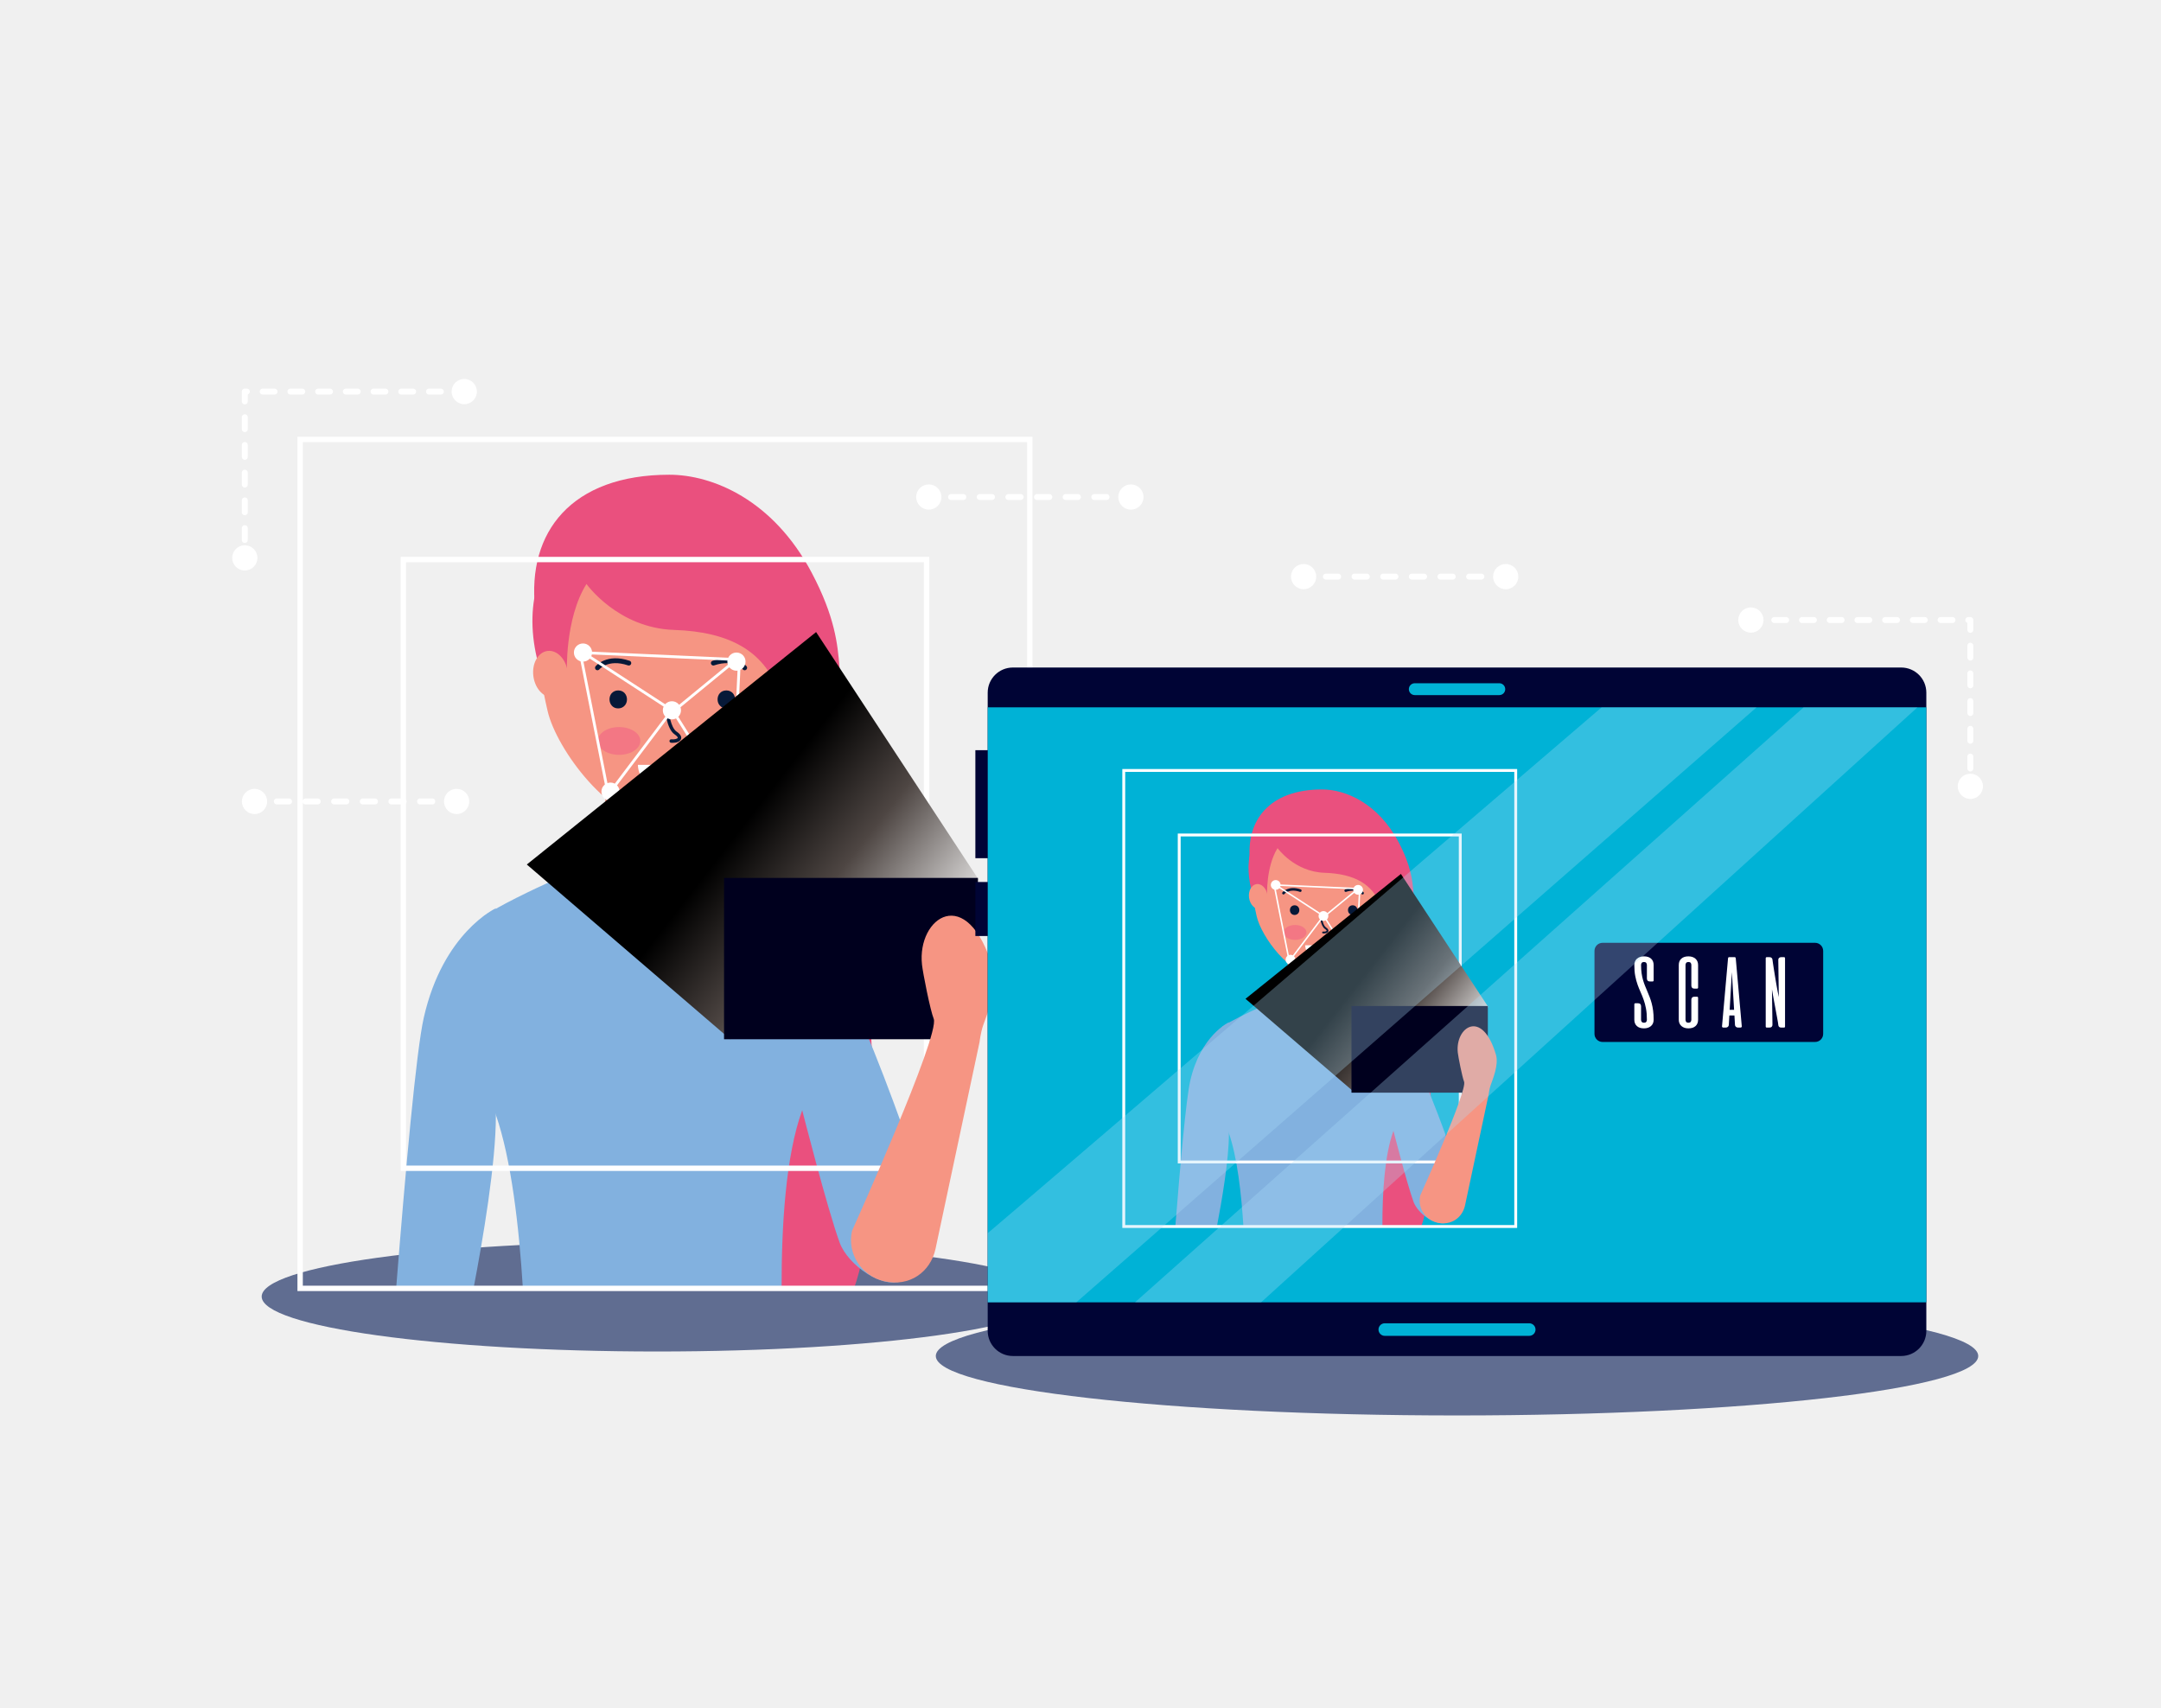
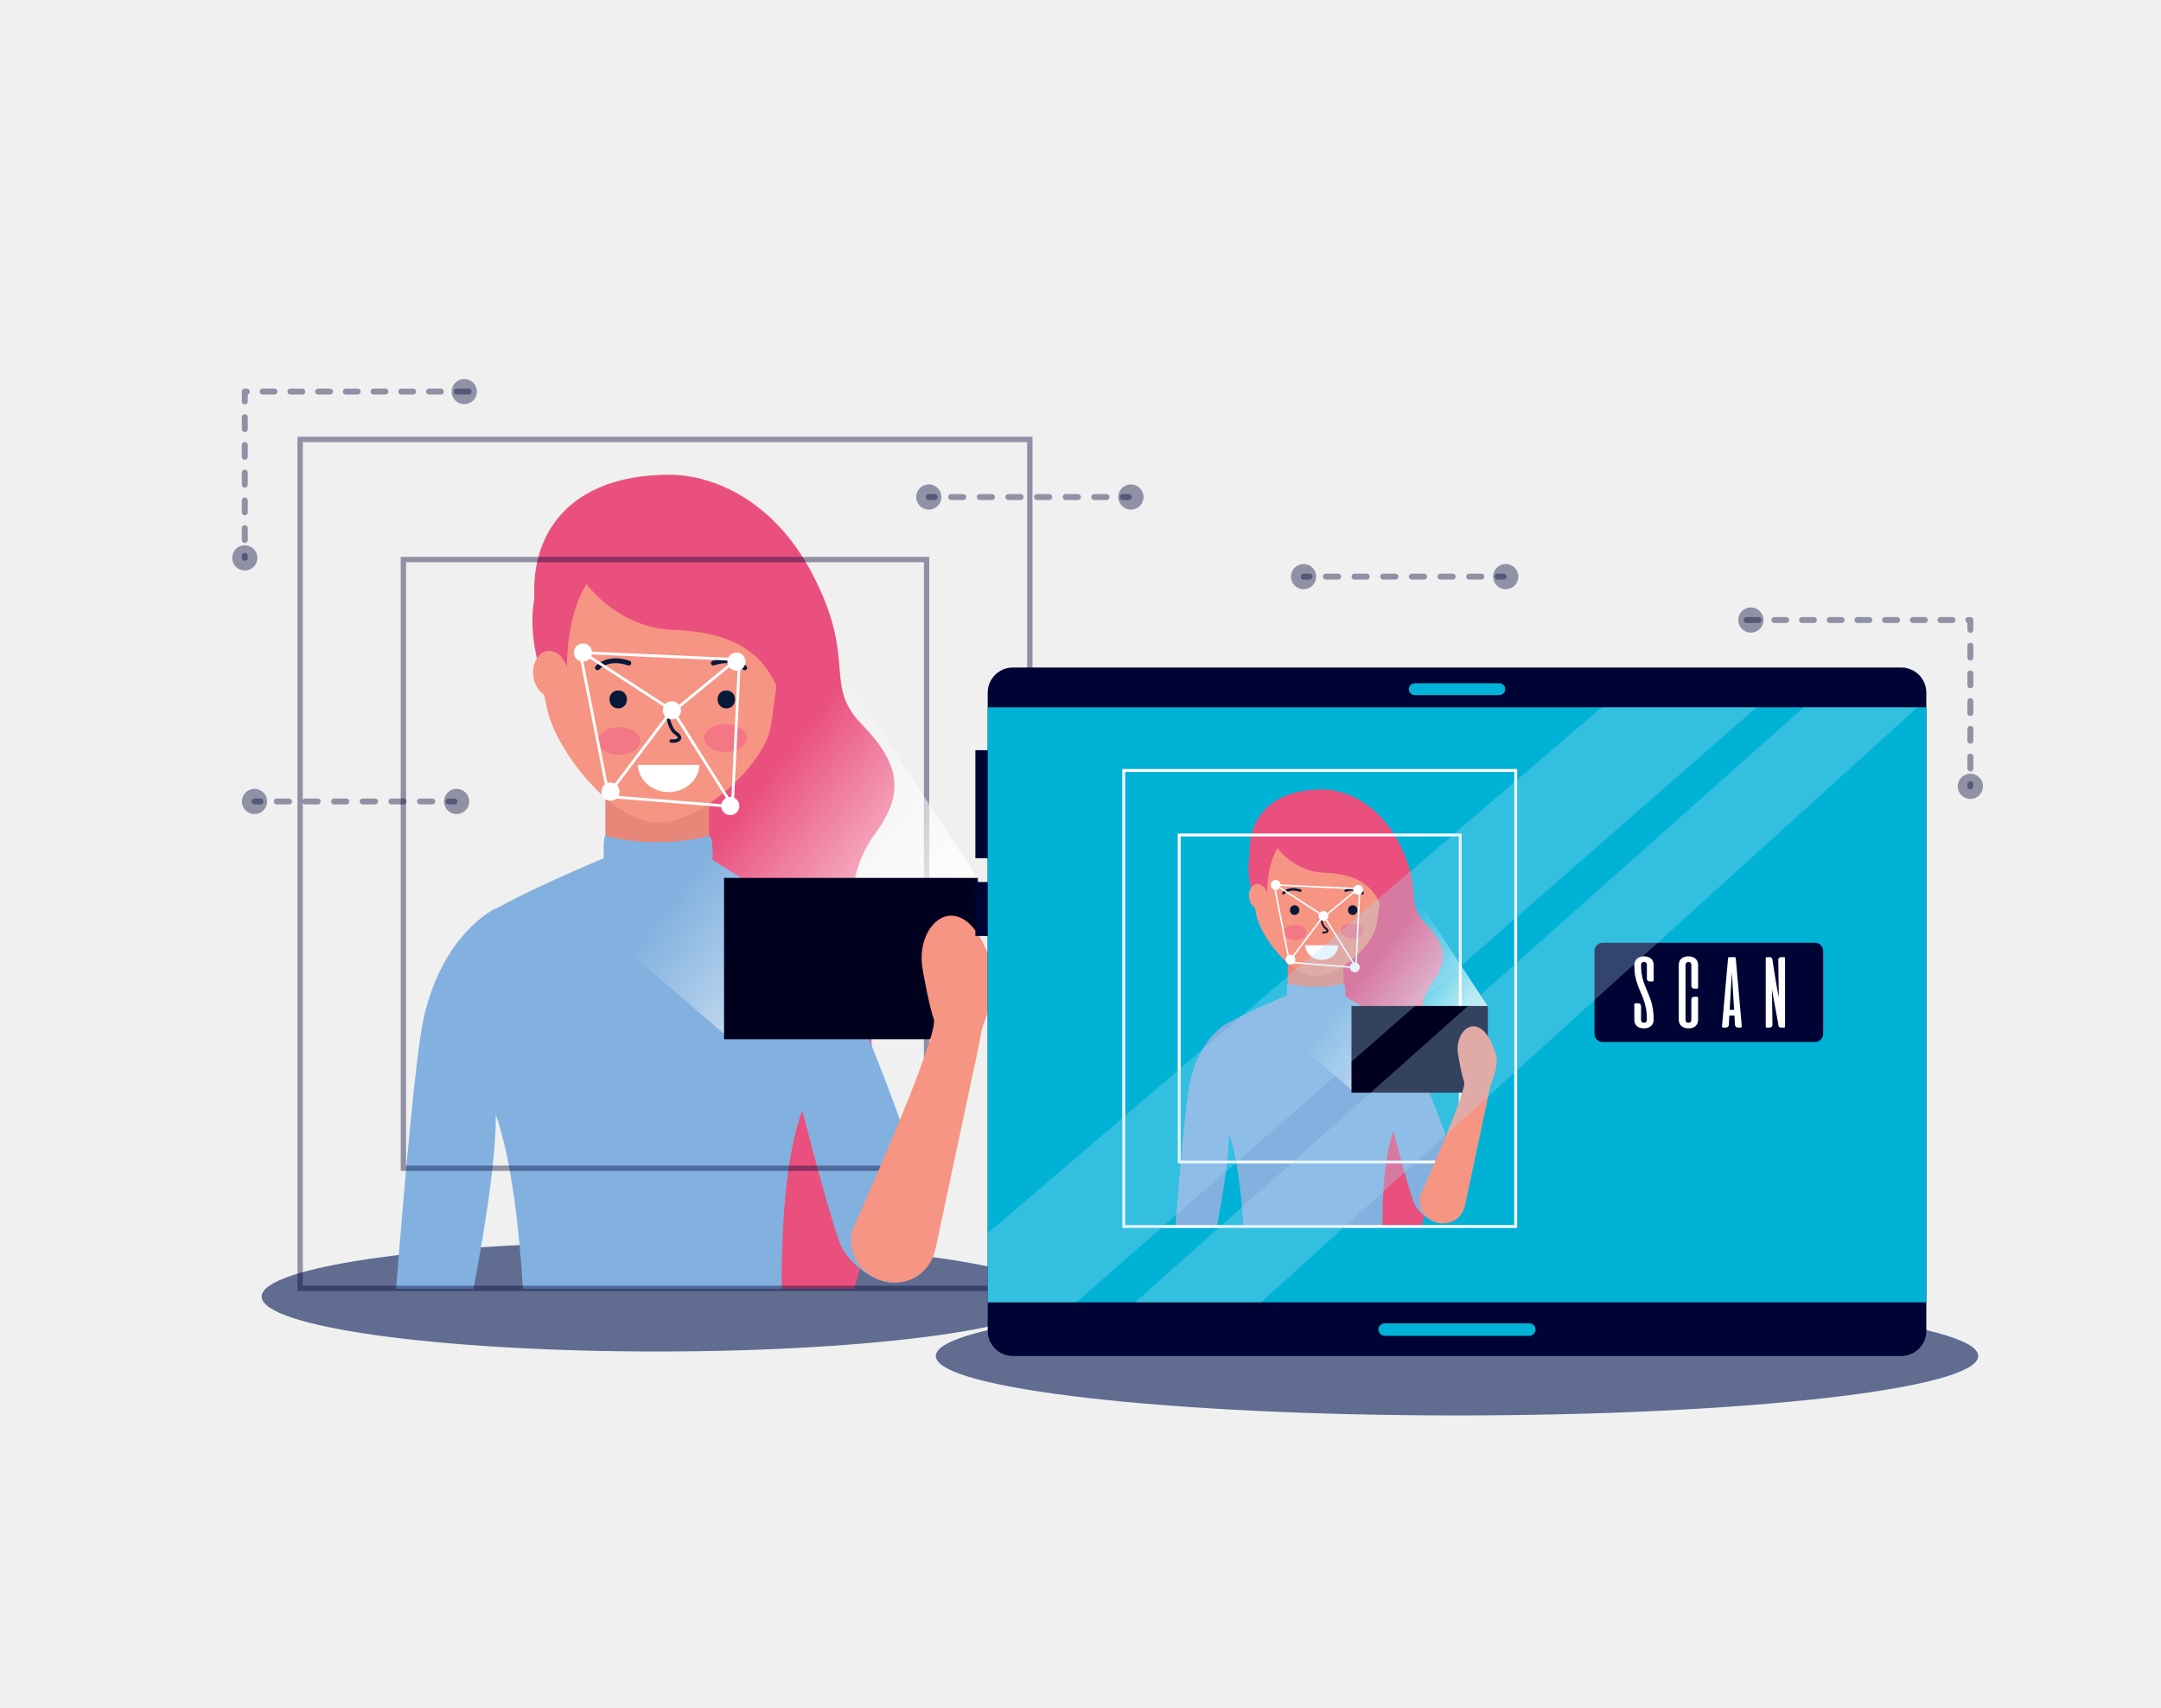
<svg xmlns="http://www.w3.org/2000/svg" width="467" height="369" viewBox="0 0 467 369" fill="none">
  <path d="M427.502 293.047C427.502 300.142 377.074 305.894 314.867 305.894C252.659 305.894 202.23 300.142 202.23 293.047C202.23 285.952 252.659 280.2 314.867 280.2C377.074 280.2 427.502 285.952 427.502 293.047Z" fill="#606D91" />
  <path d="M227.497 280.2C227.497 286.757 189.229 292.073 142.024 292.073C94.82 292.073 56.551 286.758 56.551 280.2C56.551 273.642 94.82 268.327 142.024 268.327C189.23 268.327 227.497 273.643 227.497 280.2Z" fill="#606D91" />
  <path d="M118.666 146.989C122.44 164.739 132.049 167.672 132.049 167.672L132.054 176.267C132.054 176.267 141.44 252.84 166.084 278.549H184.51C191.321 260.085 188.461 212.389 186.137 207.16C183.112 200.349 182.737 188.862 189.043 180.286C195.346 171.71 194.844 165.402 186.266 156.576C177.691 147.746 185.483 142.839 175.418 123.783C167.096 108.017 153.986 102.595 144.648 102.595C123.46 102.595 113.863 115.033 115.642 131.475C116.139 136.129 118.018 143.943 118.666 146.989Z" fill="#EA507E" />
  <path d="M202.106 264.297C202.593 269.313 201.684 273.415 195.324 276.643C190.823 278.925 183.197 273.3 181.461 268.565C178.798 261.294 173.361 239.939 173.361 239.939C172.869 238.353 174.004 197.263 175.057 198.803C186.985 216.224 202.106 264.297 202.106 264.297Z" fill="#82B1DF" />
  <path d="M113.004 278.548H168.908C168.87 264.657 169.83 249.63 173.357 239.94C182.813 213.975 174.472 197.626 174.472 197.626C166.948 194.282 153.226 185.334 153.226 185.334H130.815C130.815 185.334 111.552 193.3 104.587 197.974C104.587 197.974 97.06 211.809 107.156 240.916C110.493 250.532 112.172 265.065 113.004 278.548Z" fill="#82B1DF" />
  <path d="M130.816 185.333L141.823 195.829L153.228 185.333V166.577H130.816V185.333Z" fill="#E78779" />
  <path d="M118.339 153.649C120.271 161.995 131.956 177.784 142.487 177.784C151.534 177.784 166.089 164.65 166.723 155.988C166.723 155.988 168.98 140.519 169.299 135.319C170.256 119.93 155.867 107.413 142.486 107.413C129.094 107.413 114.193 119.94 115.287 135.319C115.655 140.529 117.163 148.566 118.339 153.649Z" fill="#F69583" />
  <path d="M102.308 278.548C104.296 268.212 107.204 251.274 107.159 240.916C107.045 214.507 107.159 196.284 107.159 196.284C107.159 196.284 95.746 201.5 91.578 219.939C89.947 227.152 87.633 252.834 85.598 278.549H102.308V278.548Z" fill="#82B1DF" />
  <path d="M145.367 160.536C145.254 160.536 145.129 160.528 145.015 160.522C144.815 160.498 144.652 160.321 144.679 160.118C144.696 159.915 144.858 159.744 145.086 159.777C145.834 159.85 146.402 159.633 146.463 159.467C146.496 159.396 146.421 159.139 145.802 158.719C143.936 157.451 143.721 153.035 143.707 152.853C143.704 152.648 143.861 152.474 144.07 152.462C144.285 152.454 144.445 152.614 144.453 152.815C144.504 153.989 144.924 157.228 146.215 158.106C147.036 158.654 147.352 159.199 147.168 159.716C146.957 160.3 146.16 160.536 145.367 160.536Z" fill="#071938" />
  <path d="M156.976 149.208C157.533 149.208 158.037 149.433 158.397 149.836C158.693 150.196 158.845 150.65 158.845 151.14C158.845 152.106 158.198 153.095 156.976 153.095C156.391 153.095 155.887 152.865 155.538 152.456C155.233 152.105 155.07 151.647 155.07 151.14C155.069 150.183 155.717 149.208 156.976 149.208Z" fill="#071938" />
  <path d="M133.586 149.208C133.027 149.208 132.525 149.433 132.165 149.836C131.869 150.196 131.715 150.65 131.715 151.14C131.715 152.106 132.363 153.095 133.586 153.095C134.17 153.095 134.674 152.865 135.023 152.456C135.33 152.105 135.493 151.647 135.493 151.14C135.492 150.183 134.844 149.208 133.586 149.208Z" fill="#071938" />
  <path d="M129.117 144.319C129.117 144.319 131.212 141.72 135.887 143.299" stroke="#071938" stroke-width="1.052" stroke-miterlimit="10" stroke-linecap="round" stroke-linejoin="round" />
  <path d="M160.924 144.319C160.924 144.319 158.83 141.72 154.156 143.299" stroke="#071938" stroke-width="1.052" stroke-miterlimit="10" stroke-linecap="round" stroke-linejoin="round" />
  <path d="M152.191 159.498C152.191 161.161 154.243 162.504 156.788 162.504C159.326 162.504 161.38 161.161 161.38 159.498C161.38 157.842 159.326 156.499 156.788 156.499C154.242 156.499 152.191 157.842 152.191 159.498Z" fill="#F37784" />
  <path d="M129.184 160.132C129.184 161.789 131.243 163.131 133.784 163.131C136.321 163.131 138.376 161.79 138.376 160.132C138.376 158.468 136.321 157.126 133.784 157.126C131.242 157.126 129.184 158.468 129.184 160.132Z" fill="#F37784" />
  <path d="M151.137 165.297C151.032 168.553 148.101 171.174 144.491 171.174C140.879 171.174 137.947 168.553 137.848 165.297H151.137Z" fill="white" />
  <path d="M116.026 142.244C116.026 142.244 119.919 140.653 122.514 145.432C122.514 145.432 122.01 133.749 126.741 126.203C126.741 126.203 133.497 135.733 145.657 136.132C157.817 136.53 164.938 140.791 168.149 149.144C168.149 149.144 173.876 136.702 168.149 123.375C162.995 111.386 149.596 105.225 141.064 105.547C132.532 105.872 110.161 116.974 116.026 142.244Z" fill="#EA507E" />
  <path d="M115.269 146.173C115.648 148.932 117.609 150.941 119.65 150.665C121.7 150.38 123.051 147.923 122.678 145.164C122.303 142.41 120.347 140.4 118.301 140.678C116.256 140.954 114.896 143.415 115.269 146.173Z" fill="#F69583" />
  <path d="M130.819 197.284H153.23C153.23 197.284 154.998 180.641 153.23 180.641C153.23 180.641 142.816 183.708 130.819 180.641C129.944 180.417 130.819 197.284 130.819 197.284Z" fill="#82B1DF" />
-   <path d="M127.951 141.02C127.951 142.105 127.072 142.984 125.989 142.984C124.902 142.984 124.023 142.105 124.023 141.02C124.023 139.935 124.902 139.057 125.989 139.057C127.072 139.056 127.951 139.935 127.951 141.02Z" fill="white" />
-   <path d="M147.167 153.508C147.167 154.593 146.288 155.471 145.202 155.471C144.119 155.471 143.238 154.593 143.238 153.508C143.238 152.423 144.119 151.544 145.202 151.544C146.288 151.544 147.167 152.423 147.167 153.508Z" fill="white" />
-   <path d="M161.114 142.983C161.114 144.068 160.234 144.947 159.149 144.947C158.066 144.947 157.184 144.068 157.184 142.983C157.184 141.899 158.066 141.019 159.149 141.019C160.234 141.02 161.114 141.899 161.114 142.983Z" fill="white" />
-   <path d="M133.898 171.087C133.898 172.172 133.018 173.051 131.934 173.051C130.847 173.051 129.969 172.172 129.969 171.087C129.969 170.002 130.847 169.123 131.934 169.123C133.018 169.123 133.898 170.002 133.898 171.087Z" fill="white" />
-   <path d="M159.776 174.184C159.776 175.269 158.897 176.147 157.813 176.147C156.729 176.147 155.848 175.268 155.848 174.184C155.848 173.099 156.729 172.221 157.813 172.221C158.897 172.221 159.776 173.098 159.776 174.184Z" fill="white" />
+   <path d="M125.989 139.557L125.99 139.557C126.796 139.556 127.451 140.211 127.451 141.02C127.451 141.829 126.796 142.484 125.989 142.484C125.178 142.484 124.523 141.828 124.523 141.02C124.523 140.212 125.178 139.557 125.989 139.557Z" fill="white" stroke="white" />
+   <path d="M146.667 153.508C146.667 154.316 146.013 154.971 145.202 154.971C144.395 154.971 143.738 154.316 143.738 153.508C143.738 152.699 144.395 152.044 145.202 152.044C146.012 152.044 146.667 152.699 146.667 153.508Z" fill="white" stroke="white" />
+   <path d="M160.614 142.983C160.614 143.791 159.958 144.447 159.149 144.447C158.341 144.447 157.684 143.791 157.684 142.983C157.684 142.176 158.341 141.519 159.148 141.519C159.958 141.52 160.614 142.176 160.614 142.983Z" fill="white" stroke="white" />
+   <path d="M133.398 171.087C133.398 171.895 132.742 172.551 131.934 172.551C131.123 172.551 130.469 171.896 130.469 171.087C130.469 170.278 131.123 169.623 131.934 169.623C132.742 169.623 133.398 170.278 133.398 171.087Z" fill="white" stroke="white" />
+   <path d="M159.276 174.184C159.276 174.993 158.621 175.647 157.813 175.647C157.004 175.647 156.348 174.991 156.348 174.184C156.348 173.376 157.004 172.721 157.813 172.721C158.621 172.721 159.276 173.374 159.276 174.184Z" fill="white" stroke="white" />
  <path d="M131.933 171.087L145.202 153.508L125.988 141.02" stroke="white" stroke-width="0.604" stroke-miterlimit="10" />
  <path d="M146.109 154.716L158.32 174.184" stroke="white" stroke-width="0.604" stroke-miterlimit="10" />
  <path d="M158.32 173.19L159.779 142.983" stroke="white" stroke-width="0.604" stroke-miterlimit="10" />
  <path d="M131.329 171.087L125.387 141.02L159.15 142.531L146.388 153.005" stroke="white" stroke-width="0.604" stroke-miterlimit="10" />
  <path d="M132.551 172.22L156.974 174.184" stroke="white" stroke-width="0.604" stroke-miterlimit="10" />
-   <path d="M222.548 94.961H64.859V278.433H222.548V94.961Z" stroke="white" stroke-width="1.159" stroke-miterlimit="10" />
-   <path d="M200.237 120.922H87.172V252.473H200.237V120.922Z" stroke="white" stroke-width="1.159" stroke-miterlimit="10" />
+   <path d="M222.548 94.961H64.859V278.433H222.548V94.961Z" stroke="#000435" stroke-opacity="0.4" stroke-width="1.159" stroke-miterlimit="10" />
+   <path d="M200.237 120.922H87.172V252.473H200.237V120.922Z" stroke="#000435" stroke-opacity="0.4" stroke-width="1.159" stroke-miterlimit="10" />
  <path d="M113.848 186.83L157.814 224.592L211.527 190.152L176.362 136.596L113.848 186.83Z" fill="url(#paint0_linear_631_1565)" />
  <path d="M211.329 189.725H156.469V224.592H211.329V189.725Z" fill="#00001E" />
  <path d="M184.116 266.021C184.116 266.021 203.193 223.695 201.778 220.176C201.016 218.278 199.442 210.282 199.245 208.47C198.126 198.269 209.042 190.574 214.587 209.275C215.812 213.408 213.267 219.238 212.449 221.621C211.916 223.173 211.681 225.222 211.681 225.222L202.161 269.929C201.08 274.855 196.609 278.167 191.075 276.892C186.162 275.76 183.035 270.945 184.116 266.021Z" fill="#F69583" />
  <path d="M216.11 162.123H210.781V185.464H216.11V162.123Z" fill="#000435" />
  <path d="M216.11 190.61H210.781V202.281H216.11V190.61Z" fill="#000435" />
  <path d="M416.287 287.613C416.287 290.614 413.858 293.047 410.858 293.047H218.882C215.883 293.047 213.445 290.613 213.445 287.613V149.69C213.445 146.687 215.883 144.258 218.882 144.258H410.859C413.859 144.258 416.288 146.687 416.288 149.69V287.613H416.287Z" fill="#000435" />
  <path d="M416.286 152.859H213.453V281.447H416.286V152.859Z" fill="#00B2D6" />
  <path d="M331.831 287.332C331.831 288.085 331.227 288.69 330.472 288.69H299.253C298.505 288.69 297.898 288.084 297.898 287.332C297.898 286.584 298.506 285.974 299.253 285.974H330.472C331.227 285.975 331.831 286.584 331.831 287.332Z" fill="#00B2D6" />
  <path d="M325.285 148.937C325.285 149.645 324.712 150.219 324.005 150.219H305.74C305.033 150.219 304.457 149.646 304.457 148.937C304.457 148.224 305.033 147.654 305.74 147.654H324.005C324.712 147.654 325.285 148.224 325.285 148.937Z" fill="#00B2D6" />
  <path d="M393.994 223.431C393.994 224.397 393.211 225.18 392.244 225.18H346.324C345.359 225.18 344.574 224.397 344.574 223.431V205.5C344.574 204.534 345.359 203.751 346.324 203.751H392.244C393.211 203.751 393.994 204.534 393.994 205.5V223.431Z" fill="#000435" />
  <path d="M356.532 212.102C356.321 212.102 356.164 212.042 356.059 211.923C355.954 211.803 355.901 211.65 355.901 211.461V208.548C355.901 208.353 355.848 208.195 355.744 208.075C355.639 207.955 355.481 207.896 355.271 207.896C355.053 207.896 354.894 207.956 354.793 208.075C354.691 208.195 354.641 208.352 354.641 208.548C354.641 209.208 354.679 209.801 354.755 210.33C354.831 210.859 354.935 211.348 355.065 211.797C355.196 212.246 355.342 212.67 355.505 213.068C355.668 213.466 355.833 213.863 355.999 214.258C356.166 214.653 356.331 215.057 356.494 215.47C356.657 215.883 356.804 216.332 356.933 216.818C357.064 217.303 357.167 217.836 357.244 218.416C357.32 218.996 357.358 219.648 357.358 220.372C357.358 220.662 357.308 220.921 357.211 221.149C357.113 221.378 356.972 221.573 356.787 221.736C356.602 221.899 356.382 222.024 356.124 222.111C355.867 222.198 355.583 222.241 355.271 222.241C354.612 222.241 354.099 222.075 353.733 221.741C353.367 221.408 353.184 220.952 353.184 220.372V217.046C353.184 216.981 353.203 216.926 353.239 216.883C353.275 216.84 353.329 216.818 353.402 216.818H354.01C354.22 216.818 354.377 216.878 354.483 216.997C354.587 217.117 354.64 217.27 354.64 217.459V220.372C354.64 220.568 354.693 220.725 354.798 220.845C354.902 220.965 355.061 221.024 355.271 221.024C355.488 221.024 355.647 220.964 355.749 220.845C355.851 220.725 355.901 220.568 355.901 220.372C355.901 219.445 355.835 218.633 355.7 217.937C355.566 217.242 355.398 216.609 355.195 216.041C354.992 215.473 354.775 214.933 354.543 214.422C354.312 213.911 354.094 213.373 353.891 212.808C353.689 212.243 353.52 211.62 353.386 210.939C353.252 210.258 353.185 209.461 353.185 208.548C353.185 208.258 353.234 207.999 353.331 207.771C353.43 207.542 353.57 207.347 353.755 207.184C353.941 207.021 354.159 206.896 354.413 206.809C354.666 206.722 354.952 206.679 355.271 206.679C355.93 206.679 356.443 206.846 356.809 207.179C357.174 207.512 357.358 207.969 357.358 208.548V211.874C357.358 211.939 357.34 211.994 357.303 212.037C357.267 212.08 357.212 212.102 357.14 212.102H356.532Z" fill="white" />
  <path d="M365.506 216.058C365.506 215.87 365.557 215.716 365.658 215.596C365.76 215.476 365.912 215.413 366.114 215.406H366.745C366.817 215.406 366.872 215.428 366.908 215.471C366.944 215.515 366.963 215.569 366.963 215.634V220.372C366.963 220.952 366.779 221.408 366.414 221.741C366.048 222.075 365.535 222.241 364.876 222.241C364.557 222.241 364.271 222.198 364.018 222.111C363.764 222.024 363.545 221.899 363.36 221.736C363.175 221.573 363.035 221.378 362.936 221.149C362.838 220.921 362.789 220.662 362.789 220.372V208.548C362.789 207.968 362.972 207.512 363.338 207.179C363.704 206.846 364.217 206.679 364.876 206.679C365.187 206.679 365.472 206.723 365.729 206.809C365.987 206.896 366.207 207.021 366.392 207.184C366.577 207.347 366.718 207.542 366.816 207.771C366.914 207.999 366.964 208.258 366.964 208.548V213.417C366.964 213.482 366.945 213.537 366.909 213.58C366.873 213.623 366.818 213.645 366.746 213.645H366.138C365.927 213.645 365.77 213.585 365.665 213.465C365.56 213.346 365.507 213.192 365.507 213.004V208.548C365.507 208.353 365.456 208.195 365.355 208.075C365.253 207.955 365.094 207.896 364.877 207.896C364.667 207.896 364.509 207.956 364.404 208.075C364.299 208.195 364.246 208.352 364.246 208.548V220.372C364.246 220.568 364.297 220.725 364.398 220.845C364.499 220.965 364.659 221.024 364.876 221.024C365.086 221.024 365.243 220.964 365.349 220.845C365.453 220.725 365.506 220.568 365.506 220.372V216.058Z" fill="white" />
  <path d="M374.885 206.853C374.949 206.853 375 206.875 375.036 206.918C375.072 206.962 375.095 207.012 375.101 207.07L376.406 221.796C376.413 221.861 376.393 221.922 376.345 221.981C376.298 222.039 376.224 222.068 376.122 222.068H375.59C375.408 222.068 375.259 222.016 375.139 221.91C375.02 221.805 374.952 221.677 374.938 221.524L374.819 219.448H373.721L373.601 221.524C373.586 221.676 373.52 221.805 373.401 221.91C373.281 222.015 373.131 222.068 372.95 222.068H372.417C372.315 222.068 372.241 222.039 372.194 221.981C372.147 221.923 372.128 221.861 372.134 221.796L373.438 207.07C373.446 207.012 373.467 206.962 373.503 206.918C373.539 206.874 373.59 206.853 373.655 206.853H374.885ZM373.787 218.231H374.743L374.265 210.102L373.787 218.231Z" fill="white" />
  <path d="M385.535 206.853C385.607 206.853 385.662 206.875 385.698 206.918C385.734 206.962 385.753 207.016 385.753 207.081V221.84C385.753 221.905 385.734 221.959 385.698 222.003C385.662 222.046 385.607 222.068 385.535 222.068H384.927C384.738 222.068 384.593 222.023 384.492 221.932C384.39 221.841 384.329 221.72 384.306 221.568C384.306 221.481 384.28 221.278 384.225 220.96C384.17 220.641 384.102 220.255 384.018 219.802C383.935 219.349 383.843 218.851 383.742 218.308C383.64 217.764 383.539 217.22 383.437 216.672C383.336 216.125 383.24 215.602 383.149 215.102C383.058 214.602 382.984 214.171 382.926 213.809L383.034 221.427C383.042 221.616 382.991 221.769 382.883 221.889C382.774 222.009 382.615 222.068 382.404 222.068H381.796C381.723 222.068 381.669 222.046 381.633 222.003C381.597 221.959 381.578 221.905 381.578 221.84V207.081C381.578 207.016 381.597 206.962 381.633 206.918C381.669 206.874 381.723 206.853 381.796 206.853H382.404C382.585 206.853 382.732 206.902 382.844 207C382.956 207.098 383.019 207.226 383.034 207.386C383.049 207.502 383.082 207.739 383.133 208.097C383.183 208.456 383.248 208.884 383.328 209.38C383.407 209.876 383.494 210.416 383.589 210.999C383.683 211.583 383.779 212.155 383.877 212.716C383.975 213.278 384.068 213.801 384.159 214.286C384.25 214.771 384.331 215.17 384.404 215.481L384.295 207.406C384.295 207.239 384.354 207.106 384.469 207.004C384.585 206.902 384.737 206.852 384.926 206.852L385.535 206.853Z" fill="white" />
  <path d="M271.751 194.453C273.777 203.987 278.939 205.562 278.939 205.562L278.943 210.179C278.943 210.179 283.984 251.311 297.222 265.121H307.12C310.776 255.203 309.241 229.582 307.994 226.774C306.368 223.114 306.167 216.944 309.554 212.337C312.941 207.731 312.67 204.343 308.064 199.601C303.456 194.859 307.642 192.223 302.236 181.987C297.765 173.517 290.722 170.605 285.708 170.605C274.326 170.605 269.172 177.287 270.128 186.119C270.393 188.619 271.403 192.816 271.751 194.453Z" fill="#EA507E" />
  <path d="M316.569 257.465C316.833 260.16 316.344 262.363 312.928 264.097C310.511 265.323 306.414 262.302 305.481 259.758C304.051 255.853 301.13 244.382 301.13 244.382C300.865 243.53 301.475 221.458 302.041 222.286C308.448 231.642 316.569 257.465 316.569 257.465Z" fill="#82B1DF" />
  <path d="M268.711 265.121H298.741C298.72 257.66 299.234 249.588 301.13 244.382C306.209 230.435 301.729 221.653 301.729 221.653C297.688 219.856 290.318 215.05 290.318 215.05H278.278C278.278 215.05 267.931 219.329 264.19 221.84C264.19 221.84 260.147 229.272 265.571 244.907C267.361 250.071 268.264 257.878 268.711 265.121Z" fill="#82B1DF" />
  <path d="M278.277 215.049L284.19 220.687L290.316 215.049V204.974H278.277V215.049Z" fill="#E78779" />
  <path d="M271.575 198.03C272.61 202.513 278.888 210.995 284.546 210.995C289.405 210.995 297.224 203.94 297.564 199.286C297.564 199.286 298.777 190.977 298.947 188.183C299.462 179.917 291.733 173.193 284.546 173.193C277.353 173.193 269.349 179.922 269.937 188.183C270.132 190.982 270.942 195.299 271.575 198.03Z" fill="#F69583" />
  <path d="M262.966 265.121C264.033 259.569 265.595 250.471 265.571 244.906C265.508 230.72 265.571 220.931 265.571 220.931C265.571 220.931 259.44 223.733 257.202 233.637C256.327 237.512 255.081 251.307 253.988 265.12H262.966V265.121Z" fill="#82B1DF" />
  <path d="M286.096 201.73C286.035 201.73 285.965 201.726 285.906 201.722C285.798 201.709 285.711 201.614 285.725 201.506C285.734 201.397 285.821 201.305 285.942 201.322C286.346 201.362 286.651 201.245 286.684 201.157C286.7 201.119 286.66 200.981 286.328 200.755C285.327 200.074 285.21 197.702 285.203 197.604C285.201 197.494 285.285 197.4 285.398 197.394C285.513 197.39 285.6 197.475 285.604 197.583C285.629 198.213 285.856 199.953 286.549 200.425C286.99 200.719 287.16 201.012 287.063 201.29C286.947 201.603 286.521 201.73 286.096 201.73Z" fill="#071938" />
  <path d="M292.329 195.644C292.628 195.644 292.898 195.765 293.091 195.981C293.251 196.174 293.333 196.419 293.333 196.682C293.333 197.201 292.984 197.732 292.329 197.732C292.015 197.732 291.745 197.608 291.556 197.389C291.393 197.201 291.305 196.954 291.305 196.682C291.305 196.167 291.652 195.644 292.329 195.644Z" fill="#071938" />
  <path d="M279.764 195.644C279.464 195.644 279.194 195.765 279 195.981C278.842 196.174 278.758 196.419 278.758 196.682C278.758 197.201 279.106 197.732 279.764 197.732C280.078 197.732 280.347 197.608 280.536 197.389C280.698 197.201 280.786 196.954 280.786 196.682C280.785 196.167 280.437 195.644 279.764 195.644Z" fill="#071938" />
  <path d="M277.363 193.018C277.363 193.018 278.488 191.623 280.999 192.47" stroke="#071938" stroke-width="0.565" stroke-miterlimit="10" stroke-linecap="round" stroke-linejoin="round" />
  <path d="M294.449 193.018C294.449 193.018 293.325 191.623 290.812 192.47" stroke="#071938" stroke-width="0.565" stroke-miterlimit="10" stroke-linecap="round" stroke-linejoin="round" />
  <path d="M289.758 201.172C289.758 202.065 290.86 202.786 292.228 202.786C293.592 202.786 294.695 202.064 294.695 201.172C294.695 200.282 293.592 199.561 292.228 199.561C290.86 199.561 289.758 200.283 289.758 201.172Z" fill="#F37784" />
  <path d="M277.398 201.512C277.398 202.402 278.503 203.122 279.869 203.122C281.23 203.122 282.336 202.402 282.336 201.512C282.336 200.618 281.231 199.897 279.869 199.897C278.504 199.897 277.398 200.619 277.398 201.512Z" fill="#F37784" />
  <path d="M289.192 204.287C289.136 206.036 287.56 207.444 285.623 207.444C283.682 207.444 282.106 206.036 282.055 204.287H289.192Z" fill="white" />
  <path d="M270.332 191.904C270.332 191.904 272.423 191.05 273.817 193.616C273.817 193.616 273.547 187.341 276.087 183.287C276.087 183.287 279.718 188.406 286.249 188.62C292.782 188.834 296.606 191.123 298.33 195.61C298.33 195.61 301.407 188.927 298.33 181.768C295.562 175.328 288.365 172.018 283.782 172.192C279.198 172.366 267.183 178.33 270.332 191.904Z" fill="#EA507E" />
  <path d="M269.924 194.014C270.127 195.496 271.18 196.575 272.277 196.427C273.379 196.274 274.103 194.954 273.904 193.472C273.701 191.993 272.652 190.913 271.552 191.062C270.453 191.21 269.723 192.533 269.924 194.014Z" fill="#F69583" />
  <path d="M278.275 221.469H290.314C290.314 221.469 291.263 212.529 290.314 212.529C290.314 212.529 284.72 214.177 278.275 212.529C277.806 212.408 278.275 221.469 278.275 221.469Z" fill="#82B1DF" />
  <path d="M276.739 191.246C276.739 191.829 276.266 192.302 275.686 192.302C275.1 192.302 274.629 191.829 274.629 191.246C274.629 190.663 275.1 190.191 275.686 190.191C276.267 190.191 276.739 190.663 276.739 191.246Z" fill="white" />
  <path d="M287.06 197.954C287.06 198.537 286.587 199.008 286.005 199.008C285.422 199.008 284.949 198.537 284.949 197.954C284.949 197.371 285.422 196.899 286.005 196.899C286.587 196.899 287.06 197.372 287.06 197.954Z" fill="white" />
  <path d="M294.551 192.301C294.551 192.883 294.077 193.356 293.495 193.356C292.913 193.356 292.441 192.883 292.441 192.301C292.441 191.718 292.913 191.245 293.495 191.245C294.077 191.245 294.551 191.718 294.551 192.301Z" fill="white" />
  <path d="M279.934 207.396C279.934 207.979 279.462 208.451 278.879 208.451C278.295 208.451 277.824 207.979 277.824 207.396C277.824 206.813 278.295 206.341 278.879 206.341C279.462 206.342 279.934 206.814 279.934 207.396Z" fill="white" />
  <path d="M292.782 210.115C293.364 210.115 293.837 209.643 293.837 209.06C293.837 208.477 293.364 208.005 292.782 208.005C292.199 208.005 291.727 208.477 291.727 209.06C291.727 209.643 292.199 210.115 292.782 210.115Z" fill="white" />
  <path d="M278.879 207.396L286.008 197.954L275.688 191.246" stroke="white" stroke-width="0.325" stroke-miterlimit="10" />
  <path d="M286.492 198.603L293.053 209.06" stroke="white" stroke-width="0.325" stroke-miterlimit="10" />
  <path d="M293.051 208.527L293.834 192.301" stroke="white" stroke-width="0.325" stroke-miterlimit="10" />
  <path d="M278.552 207.396L275.359 191.246L293.496 192.057L286.641 197.684" stroke="white" stroke-width="0.325" stroke-miterlimit="10" />
  <path d="M279.207 208.005L292.327 209.06" stroke="white" stroke-width="0.325" stroke-miterlimit="10" />
  <path d="M327.553 166.504H242.848V265.059H327.553V166.504Z" stroke="white" stroke-width="0.622" stroke-miterlimit="10" />
  <path d="M315.566 180.45H254.832V251.114H315.566V180.45Z" stroke="white" stroke-width="0.622" stroke-miterlimit="10" />
  <path d="M269.16 215.853L292.777 236.138L321.631 217.638L302.74 188.87L269.16 215.853Z" fill="url(#paint1_linear_631_1565)" />
  <path d="M321.527 217.409H292.059V236.138H321.527V217.409Z" fill="#00001E" />
  <path d="M306.907 258.391C306.907 258.391 317.155 235.656 316.395 233.766C315.987 232.746 315.141 228.451 315.034 227.477C314.433 221.998 320.298 217.864 323.276 227.91C323.932 230.13 322.565 233.262 322.128 234.542C321.841 235.376 321.715 236.477 321.715 236.477L316.602 260.492C316.021 263.139 313.62 264.917 310.648 264.232C308.007 263.623 306.328 261.037 306.907 258.391Z" fill="#F69583" />
  <g opacity="0.3">
    <path d="M414.375 152.859H389.775L245.281 281.447H272.521L414.375 152.859Z" fill="#ABDFF9" />
    <path d="M379.604 152.859H346.124C346.124 152.859 213.574 266.498 213.453 266.498V281.447H232.597L379.604 152.859Z" fill="#ABDFF9" />
  </g>
-   <path d="M377.438 133.994H425.801V169.934" stroke="white" stroke-width="1.283" stroke-miterlimit="10" stroke-linecap="round" stroke-linejoin="round" stroke-dasharray="2.57 3.42" />
-   <path d="M378.372 136.72C379.877 136.72 381.099 135.5 381.099 133.994C381.099 132.489 379.877 131.268 378.372 131.268C376.867 131.268 375.645 132.489 375.645 133.994C375.645 135.5 376.867 136.72 378.372 136.72Z" fill="white" />
-   <path d="M425.801 172.661C427.307 172.661 428.527 171.44 428.527 169.934C428.527 168.429 427.307 167.208 425.801 167.208C424.295 167.208 423.074 168.429 423.074 169.934C423.074 171.439 424.295 172.661 425.801 172.661Z" fill="white" />
-   <path d="M101.264 84.624H52.902V120.565" stroke="white" stroke-width="1.283" stroke-miterlimit="10" stroke-linecap="round" stroke-linejoin="round" stroke-dasharray="2.57 3.42" />
-   <path d="M100.329 87.351C98.824 87.351 97.602 86.13 97.602 84.624C97.602 83.119 98.824 81.898 100.329 81.898C101.835 81.898 103.056 83.119 103.056 84.624C103.056 86.13 101.835 87.351 100.329 87.351Z" fill="white" />
-   <path d="M52.902 123.291C51.394 123.291 50.176 122.07 50.176 120.565C50.176 119.06 51.395 117.838 52.902 117.838C54.406 117.838 55.627 119.059 55.627 120.565C55.627 122.07 54.406 123.291 52.902 123.291Z" fill="white" />
-   <path d="M200.715 107.413H201.998" stroke="white" stroke-width="1.283" stroke-linecap="round" stroke-linejoin="round" />
-   <path d="M205.531 107.413H240.883" stroke="white" stroke-width="1.283" stroke-linecap="round" stroke-linejoin="round" stroke-dasharray="2.65 3.54" />
-   <path d="M242.652 107.413H243.935" stroke="white" stroke-width="1.283" stroke-linecap="round" stroke-linejoin="round" />
-   <path d="M247.118 107.413C247.118 108.918 245.898 110.139 244.391 110.139C242.885 110.139 241.664 108.918 241.664 107.413C241.664 105.907 242.885 104.686 244.391 104.686C245.899 104.686 247.118 105.907 247.118 107.413Z" fill="white" />
-   <path d="M203.442 107.413C203.442 108.918 202.221 110.139 200.715 110.139C199.21 110.139 197.988 108.918 197.988 107.413C197.988 105.907 199.21 104.686 200.715 104.686C202.222 104.686 203.442 105.907 203.442 107.413Z" fill="white" />
-   <path d="M281.715 124.613H282.998" stroke="white" stroke-width="1.283" stroke-linecap="round" stroke-linejoin="round" />
-   <path d="M286.531 124.613H321.881" stroke="white" stroke-width="1.283" stroke-linecap="round" stroke-linejoin="round" stroke-dasharray="2.65 3.54" />
-   <path d="M323.648 124.613H324.932" stroke="white" stroke-width="1.283" stroke-linecap="round" stroke-linejoin="round" />
-   <path d="M328.118 124.613C328.118 126.119 326.897 127.34 325.391 127.34C323.885 127.34 322.664 126.119 322.664 124.613C322.664 123.108 323.885 121.887 325.391 121.887C326.898 121.888 328.118 123.108 328.118 124.613Z" fill="white" />
-   <path d="M284.441 124.613C284.441 126.119 283.221 127.34 281.715 127.34C280.209 127.34 278.988 126.119 278.988 124.613C278.988 123.108 280.209 121.887 281.715 121.887C283.222 121.888 284.441 123.108 284.441 124.613Z" fill="white" />
-   <path d="M55.004 173.202H56.286" stroke="white" stroke-width="1.283" stroke-linecap="round" stroke-linejoin="round" />
-   <path d="M59.82 173.202H95.17" stroke="white" stroke-width="1.283" stroke-linecap="round" stroke-linejoin="round" stroke-dasharray="2.65 3.54" />
-   <path d="M96.938 173.202H98.222" stroke="white" stroke-width="1.283" stroke-linecap="round" stroke-linejoin="round" />
-   <path d="M101.403 173.202C101.403 174.708 100.182 175.929 98.676 175.929C97.169 175.929 95.949 174.708 95.949 173.202C95.949 171.696 97.169 170.476 98.676 170.476C100.183 170.476 101.403 171.696 101.403 173.202Z" fill="white" />
-   <path d="M57.73 173.202C57.73 174.708 56.509 175.929 55.004 175.929C53.495 175.929 52.277 174.708 52.277 173.202C52.277 171.696 53.496 170.476 55.004 170.476C56.51 170.476 57.73 171.696 57.73 173.202Z" fill="white" />
+   <path d="M377.438 133.994H425.801V169.934" stroke="#000435" stroke-opacity="0.4" stroke-width="1.283" stroke-miterlimit="10" stroke-linecap="round" stroke-linejoin="round" stroke-dasharray="2.57 3.42" />
+   <path d="M378.372 136.72C379.877 136.72 381.099 135.5 381.099 133.994C381.099 132.489 379.877 131.268 378.372 131.268C376.867 131.268 375.645 132.489 375.645 133.994C375.645 135.5 376.867 136.72 378.372 136.72Z" fill="#000435" fill-opacity="0.4" />
+   <path d="M425.801 172.661C427.307 172.661 428.527 171.44 428.527 169.934C428.527 168.429 427.307 167.208 425.801 167.208C424.295 167.208 423.074 168.429 423.074 169.934C423.074 171.439 424.295 172.661 425.801 172.661Z" fill="#000435" fill-opacity="0.4" />
+   <path d="M101.264 84.624H52.902V120.565" stroke="#000435" stroke-opacity="0.4" stroke-width="1.283" stroke-miterlimit="10" stroke-linecap="round" stroke-linejoin="round" stroke-dasharray="2.57 3.42" />
+   <path d="M100.329 87.351C98.824 87.351 97.602 86.13 97.602 84.624C97.602 83.119 98.824 81.898 100.329 81.898C101.835 81.898 103.056 83.119 103.056 84.624C103.056 86.13 101.835 87.351 100.329 87.351Z" fill="#000435" fill-opacity="0.4" />
+   <path d="M52.902 123.291C51.394 123.291 50.176 122.07 50.176 120.565C50.176 119.06 51.395 117.838 52.902 117.838C54.406 117.838 55.627 119.059 55.627 120.565C55.627 122.07 54.406 123.291 52.902 123.291Z" fill="#000435" fill-opacity="0.4" />
+   <path d="M200.715 107.413H201.998" stroke="#000435" stroke-opacity="0.4" stroke-width="1.283" stroke-linecap="round" stroke-linejoin="round" />
+   <path d="M205.531 107.413H240.883" stroke="#000435" stroke-opacity="0.4" stroke-width="1.283" stroke-linecap="round" stroke-linejoin="round" stroke-dasharray="2.65 3.54" />
+   <path d="M242.652 107.413H243.935" stroke="#000435" stroke-opacity="0.4" stroke-width="1.283" stroke-linecap="round" stroke-linejoin="round" />
+   <path d="M247.118 107.413C247.118 108.918 245.898 110.139 244.391 110.139C242.885 110.139 241.664 108.918 241.664 107.413C241.664 105.907 242.885 104.686 244.391 104.686C245.899 104.686 247.118 105.907 247.118 107.413Z" fill="#000435" fill-opacity="0.4" />
+   <path d="M203.442 107.413C203.442 108.918 202.221 110.139 200.715 110.139C199.21 110.139 197.988 108.918 197.988 107.413C197.988 105.907 199.21 104.686 200.715 104.686C202.222 104.686 203.442 105.907 203.442 107.413Z" fill="#000435" fill-opacity="0.4" />
+   <path d="M281.715 124.613H282.998" stroke="#000435" stroke-opacity="0.4" stroke-width="1.283" stroke-linecap="round" stroke-linejoin="round" />
+   <path d="M286.531 124.613H321.881" stroke="#000435" stroke-opacity="0.4" stroke-width="1.283" stroke-linecap="round" stroke-linejoin="round" stroke-dasharray="2.65 3.54" />
+   <path d="M323.648 124.613H324.932" stroke="#000435" stroke-opacity="0.4" stroke-width="1.283" stroke-linecap="round" stroke-linejoin="round" />
+   <path d="M328.118 124.613C328.118 126.119 326.897 127.34 325.391 127.34C323.885 127.34 322.664 126.119 322.664 124.613C322.664 123.108 323.885 121.887 325.391 121.887C326.898 121.888 328.118 123.108 328.118 124.613Z" fill="#000435" fill-opacity="0.4" />
+   <path d="M284.441 124.613C284.441 126.119 283.221 127.34 281.715 127.34C280.209 127.34 278.988 126.119 278.988 124.613C278.988 123.108 280.209 121.887 281.715 121.887C283.222 121.888 284.441 123.108 284.441 124.613Z" fill="#000435" fill-opacity="0.4" />
+   <path d="M55.004 173.202H56.286" stroke="#000435" stroke-opacity="0.4" stroke-width="1.283" stroke-linecap="round" stroke-linejoin="round" />
+   <path d="M59.82 173.202H95.17" stroke="#000435" stroke-opacity="0.4" stroke-width="1.283" stroke-linecap="round" stroke-linejoin="round" stroke-dasharray="2.65 3.54" />
+   <path d="M96.938 173.202H98.222" stroke="#000435" stroke-opacity="0.4" stroke-width="1.283" stroke-linecap="round" stroke-linejoin="round" />
+   <path d="M101.403 173.202C101.403 174.708 100.182 175.929 98.676 175.929C97.169 175.929 95.949 174.708 95.949 173.202C95.949 171.696 97.169 170.476 98.676 170.476C100.183 170.476 101.403 171.696 101.403 173.202Z" fill="#000435" fill-opacity="0.4" />
+   <path d="M57.73 173.202C57.73 174.708 56.509 175.929 55.004 175.929C53.495 175.929 52.277 174.708 52.277 173.202C52.277 171.696 53.496 170.476 55.004 170.476C56.51 170.476 57.73 171.696 57.73 173.202Z" fill="#000435" fill-opacity="0.4" />
  <defs>
    <linearGradient id="paint0_linear_631_1565" x1="128.391" y1="150.496" x2="205.178" y2="210.22" gradientUnits="userSpaceOnUse">
-       <stop offset="0.333" />
-       <stop offset="0.437" />
-       <stop offset="0.67" stop-color="#4E4643" />
+       <stop offset="0.413" stop-color="white" stop-opacity="0" />
      <stop offset="1" stop-color="white" />
    </linearGradient>
    <linearGradient id="paint1_linear_631_1565" x1="276.972" y1="196.337" x2="318.22" y2="228.418" gradientUnits="userSpaceOnUse">
-       <stop offset="0.333" />
-       <stop offset="0.437" />
-       <stop offset="0.67" stop-color="#4E4643" />
+       <stop offset="0.438" stop-color="white" stop-opacity="0" />
      <stop offset="1" stop-color="white" />
    </linearGradient>
  </defs>
</svg>
